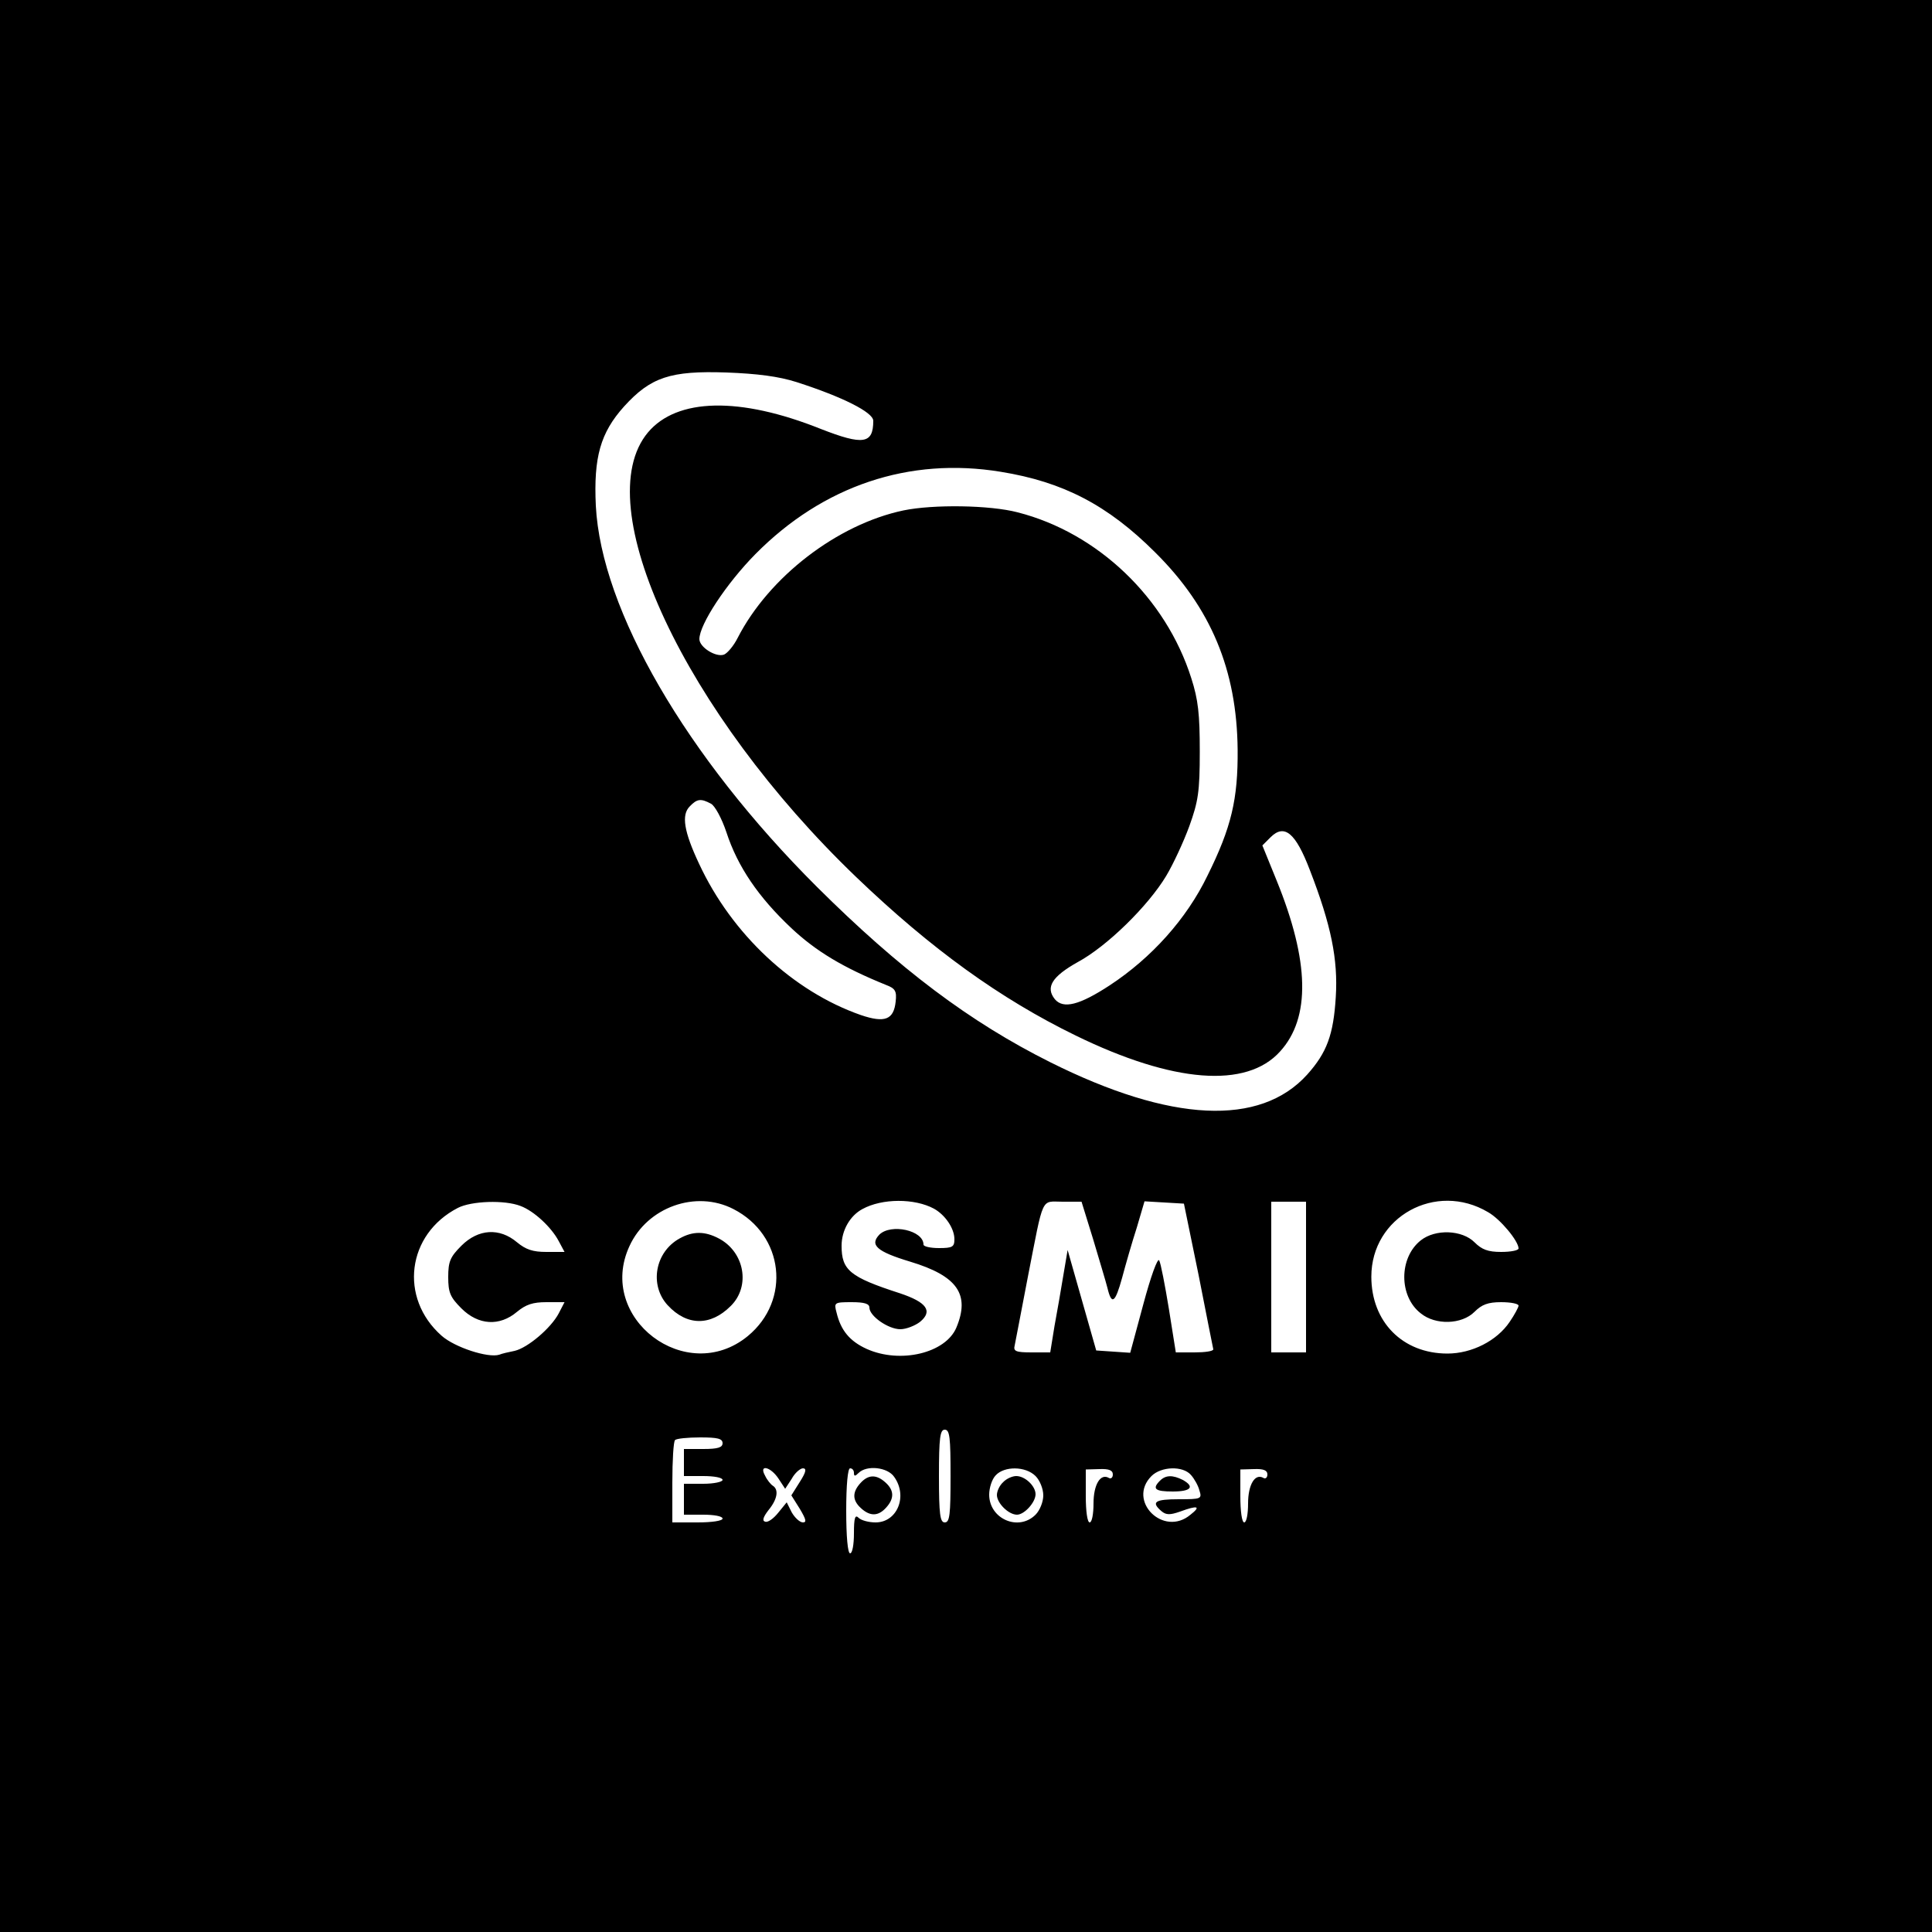
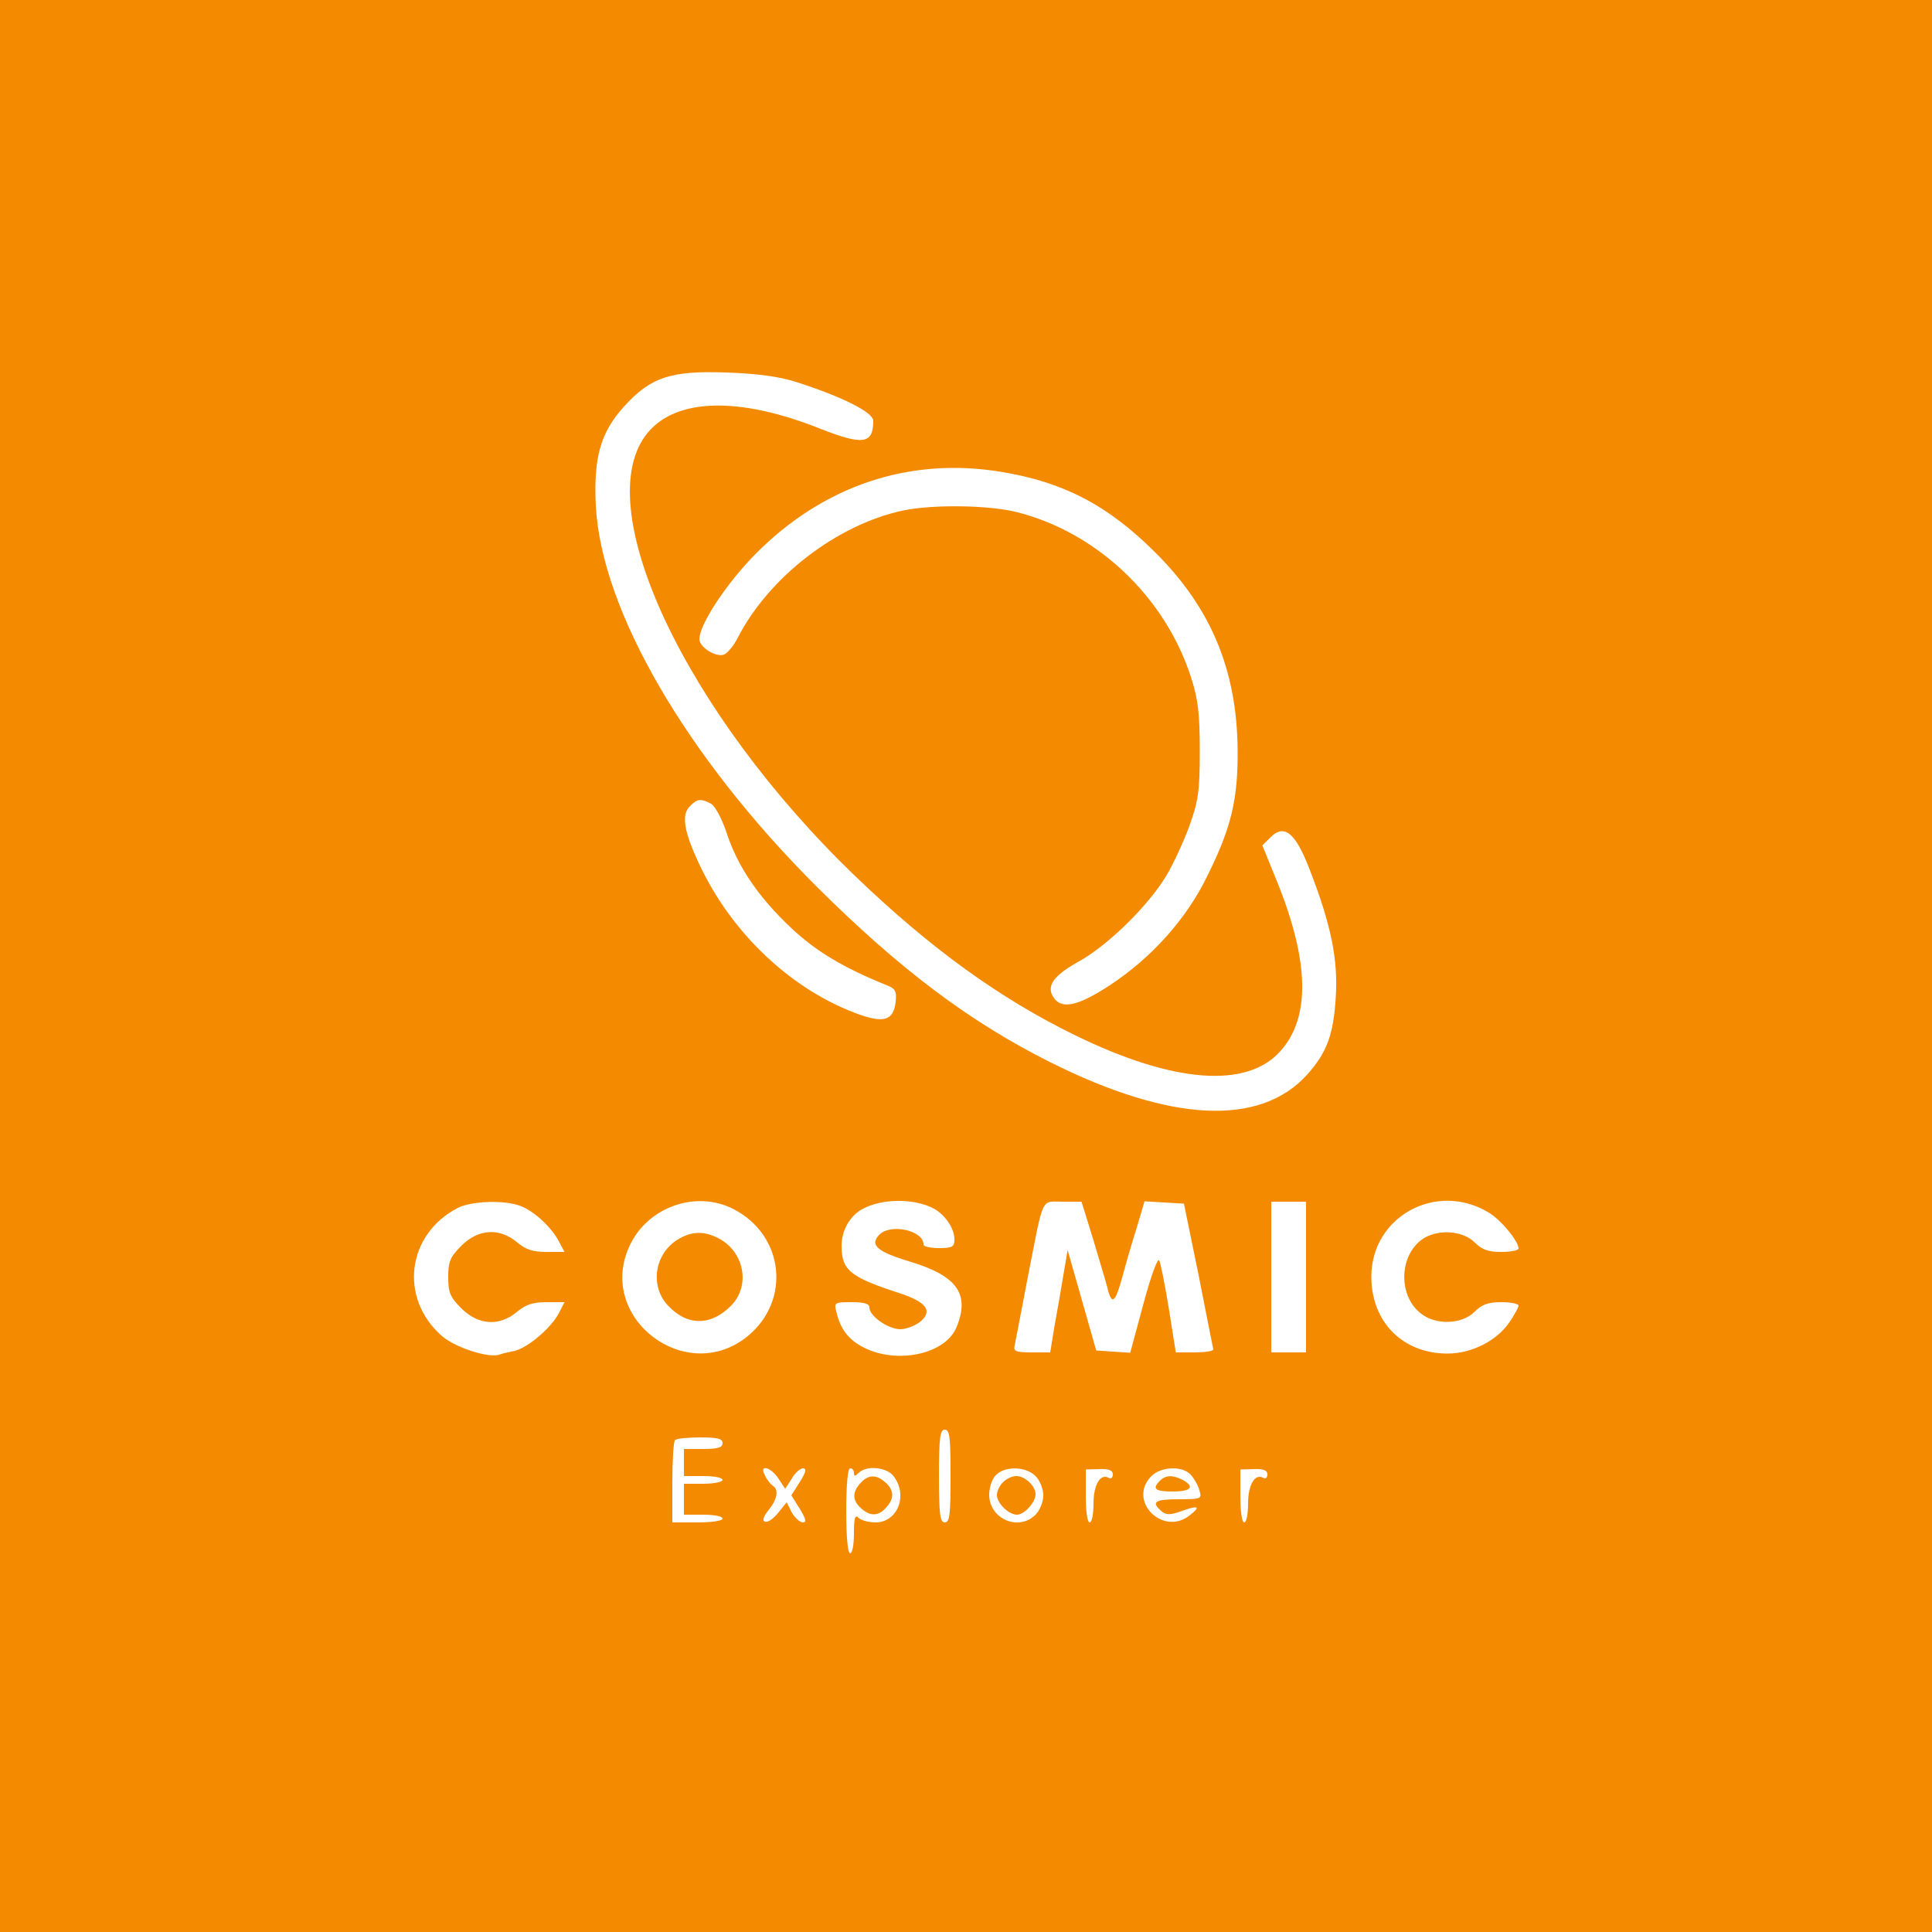
<svg xmlns="http://www.w3.org/2000/svg" version="1.0" width="500pt" height="500pt" viewBox="0 0 500 500" preserveAspectRatio="xMidYMid meet">
-   <g transform="translate(0,500) scale(0.1,-0.1)" fill="#000000" stroke="none">
+   <g transform="translate(0,500) scale(0.1,-0.1)" fill="#f38a00ff" stroke="none">
    <path d="M0 2500 l0 -2500 2500 0 2500 0 0 2500 0 2500 -2500 0 -2500 0 0 -2500z m2062 1511 c118 -38 198 -78 198 -100 0 -60 -26 -64 -136 -21 -210 84 -372 80 -447 -9 -157 -187 95 -725 539 -1151 194 -186 373 -315 568 -410 252 -123 442 -138 529 -41 79 87 76 233 -9 442 l-37 91 21 21 c36 36 65 12 102 -85 55 -142 73 -231 67 -328 -6 -98 -23 -144 -74 -201 -122 -135 -353 -124 -665 32 -208 104 -390 241 -604 454 -338 337 -558 716 -572 986 -6 126 12 189 73 257 69 76 120 93 265 88 80 -3 135 -10 182 -25z m528 -232 c161 -26 277 -86 400 -209 144 -143 211 -304 213 -510 1 -128 -16 -201 -78 -326 -54 -112 -145 -213 -253 -284 -78 -51 -120 -62 -142 -36 -25 31 -7 59 59 96 76 41 182 145 229 223 18 30 45 88 60 129 23 64 27 89 27 193 0 97 -4 134 -22 190 -66 208 -242 376 -449 429 -72 19 -219 21 -296 5 -171 -36 -348 -172 -429 -330 -10 -20 -26 -39 -35 -43 -21 -8 -64 19 -64 40 0 38 70 144 145 220 175 177 398 252 635 213z m-750 -859 c10 -5 28 -38 40 -74 29 -89 83 -168 168 -248 64 -60 134 -102 245 -147 24 -9 28 -16 25 -43 -5 -47 -28 -56 -90 -35 -175 61 -334 209 -419 392 -39 83 -46 126 -24 148 19 20 29 21 55 7z m577 -1048 c29 -16 53 -51 53 -79 0 -20 -5 -23 -40 -23 -22 0 -40 4 -40 9 0 37 -84 55 -114 26 -26 -27 -7 -44 79 -70 123 -37 156 -85 120 -171 -28 -66 -145 -94 -232 -55 -44 20 -67 48 -78 94 -7 26 -6 27 39 27 33 0 46 -4 46 -14 0 -22 49 -56 80 -56 15 0 38 9 51 19 34 28 17 51 -52 74 -130 42 -151 60 -151 123 0 40 22 78 54 95 51 28 135 28 185 1z m1434 -9 c32 -18 79 -75 79 -94 0 -5 -20 -9 -45 -9 -34 0 -50 6 -69 25 -32 32 -101 35 -139 5 -57 -45 -57 -145 0 -189 38 -31 106 -29 139 4 19 19 35 25 69 25 25 0 45 -4 45 -9 0 -4 -10 -23 -23 -42 -33 -49 -98 -82 -161 -82 -116 0 -197 82 -197 199 0 155 167 247 302 167z m-2504 16 c35 -13 80 -55 99 -91 l15 -28 -47 0 c-35 0 -53 6 -76 25 -45 38 -100 35 -144 -9 -29 -29 -34 -41 -34 -81 0 -40 5 -52 34 -81 44 -44 99 -47 144 -9 23 19 41 25 76 25 l47 0 -15 -29 c-20 -38 -80 -89 -114 -97 -15 -3 -33 -7 -40 -10 -29 -9 -115 19 -149 49 -111 98 -90 263 42 331 35 18 121 21 162 5z m551 -8 c131 -67 150 -236 37 -329 -159 -130 -392 47 -306 233 46 101 172 146 269 96z m931 -78 c16 -54 33 -110 37 -126 11 -46 20 -39 38 26 9 34 26 93 38 130 l20 68 51 -3 51 -3 38 -185 c20 -102 37 -188 38 -192 0 -5 -22 -8 -49 -8 l-48 0 -18 113 c-10 61 -21 118 -25 125 -4 8 -22 -42 -41 -113 l-34 -126 -44 3 -44 3 -37 130 -37 130 -11 -65 c-6 -36 -16 -95 -23 -132 l-11 -68 -48 0 c-41 0 -48 3 -44 18 2 9 17 89 34 177 42 214 33 195 90 195 l49 0 30 -97z m551 -98 l0 -195 -45 0 -45 0 0 195 0 195 45 0 45 0 0 -195z m-920 -515 c0 -100 -2 -120 -15 -120 -12 0 -15 20 -15 120 0 100 3 120 15 120 13 0 15 -20 15 -120z m-590 85 c0 -11 -12 -15 -50 -15 l-50 0 0 -35 0 -35 50 0 c28 0 50 -4 50 -10 0 -5 -22 -10 -50 -10 l-50 0 0 -40 0 -40 50 0 c28 0 50 -4 50 -10 0 -6 -28 -10 -65 -10 l-65 0 0 103 c0 57 3 107 7 110 3 4 33 7 65 7 45 0 58 -3 58 -15z m145 -92 l17 -26 17 26 c8 15 22 27 29 27 10 0 8 -10 -8 -35 l-22 -35 22 -35 c16 -27 18 -35 8 -35 -8 0 -21 12 -29 26 l-13 26 -22 -27 c-12 -15 -27 -26 -34 -23 -8 2 -5 12 9 30 23 28 27 53 11 63 -5 3 -15 15 -20 26 -17 30 14 24 35 -8z m195 15 c0 -9 3 -9 12 0 21 21 75 15 92 -10 36 -50 8 -118 -48 -118 -17 0 -37 5 -44 12 -9 9 -12 0 -12 -40 0 -29 -4 -52 -10 -52 -6 0 -10 43 -10 110 0 67 4 110 10 110 6 0 10 -5 10 -12z m470 -8 c11 -11 20 -33 20 -50 0 -17 -9 -39 -20 -50 -44 -44 -120 -11 -120 52 0 17 7 40 17 50 22 24 77 24 103 -2z m200 4 c0 -8 -5 -12 -10 -9 -22 13 -40 -17 -40 -66 0 -27 -4 -49 -10 -49 -6 0 -10 29 -10 68 l0 69 35 1 c25 1 35 -3 35 -14z m202 -1 c9 -10 19 -28 22 -40 7 -22 5 -23 -53 -23 -62 0 -73 -7 -45 -31 12 -10 22 -10 48 -1 46 17 55 14 27 -8 -70 -59 -165 36 -101 100 25 25 81 27 102 3z m198 1 c0 -8 -5 -12 -10 -9 -22 13 -40 -17 -40 -66 0 -27 -4 -49 -10 -49 -6 0 -10 29 -10 68 l0 69 35 1 c25 1 35 -3 35 -14z" />
    <path d="M1759 1795 c-64 -35 -79 -121 -31 -173 50 -54 111 -54 163 -2 52 51 36 140 -31 175 -36 19 -67 19 -101 0z" />
    <path d="M2227 1162 c-22 -24 -21 -45 1 -65 24 -22 45 -21 65 1 22 24 21 45 -1 65 -24 22 -45 21 -65 -1z" />
    <path d="M2596 1164 c-9 -8 -16 -23 -16 -33 0 -21 30 -51 52 -51 19 0 48 32 48 53 0 21 -27 47 -50 47 -10 0 -26 -7 -34 -16z" />
    <path d="M3002 1168 c-21 -21 -13 -28 33 -28 47 0 58 12 26 30 -26 13 -44 13 -59 -2z" />
  </g>
</svg>
